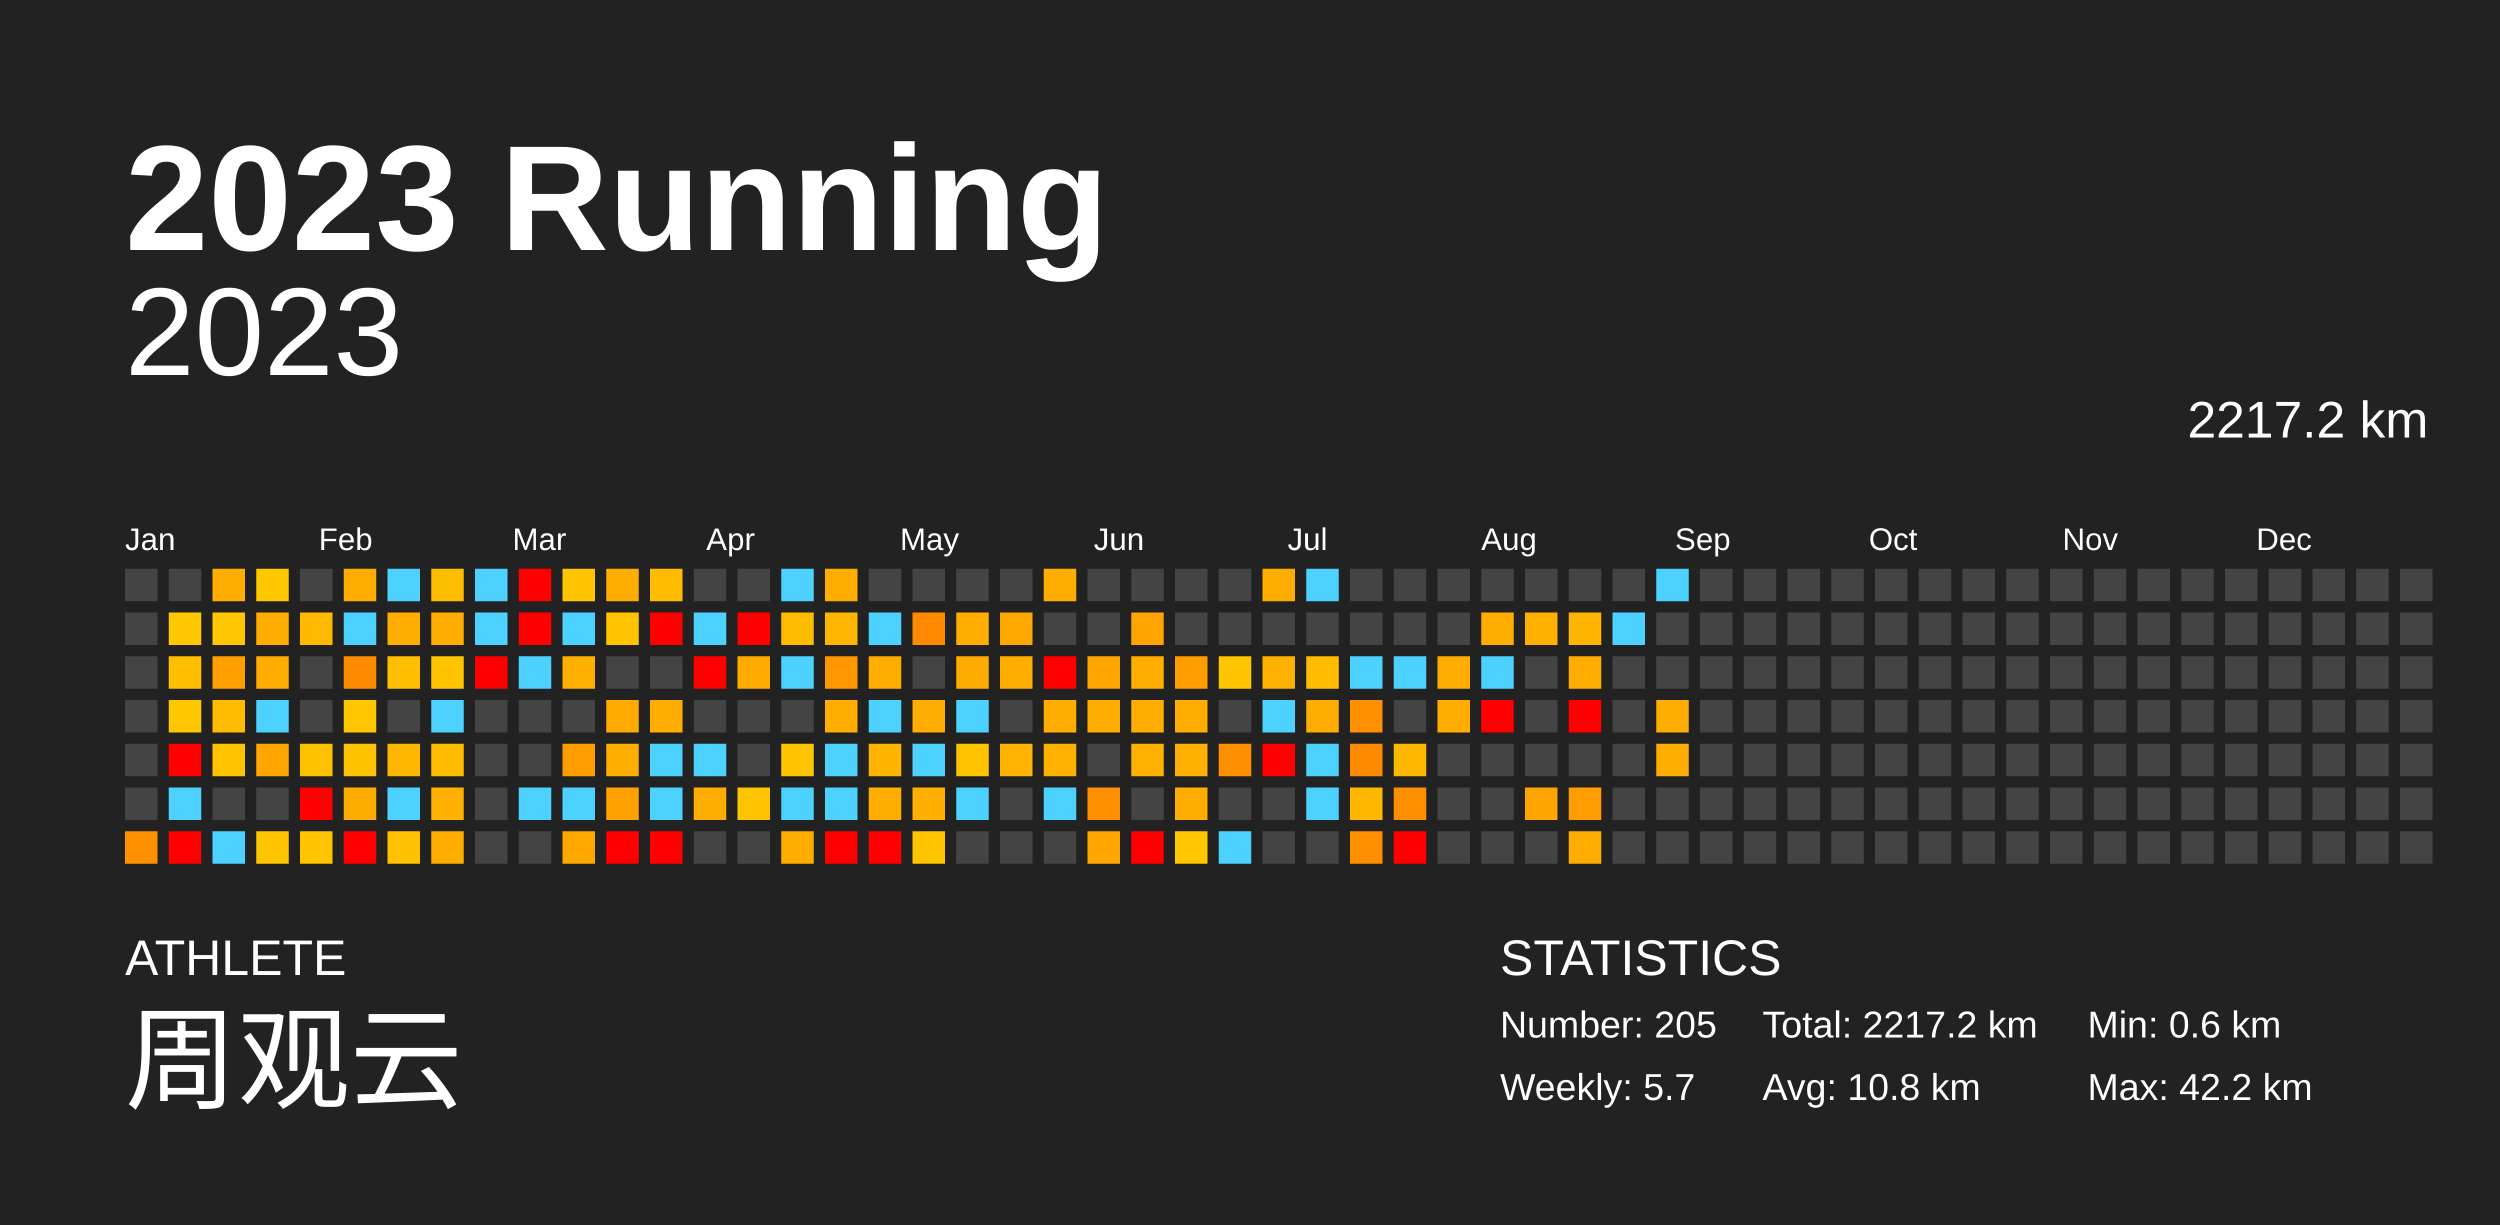
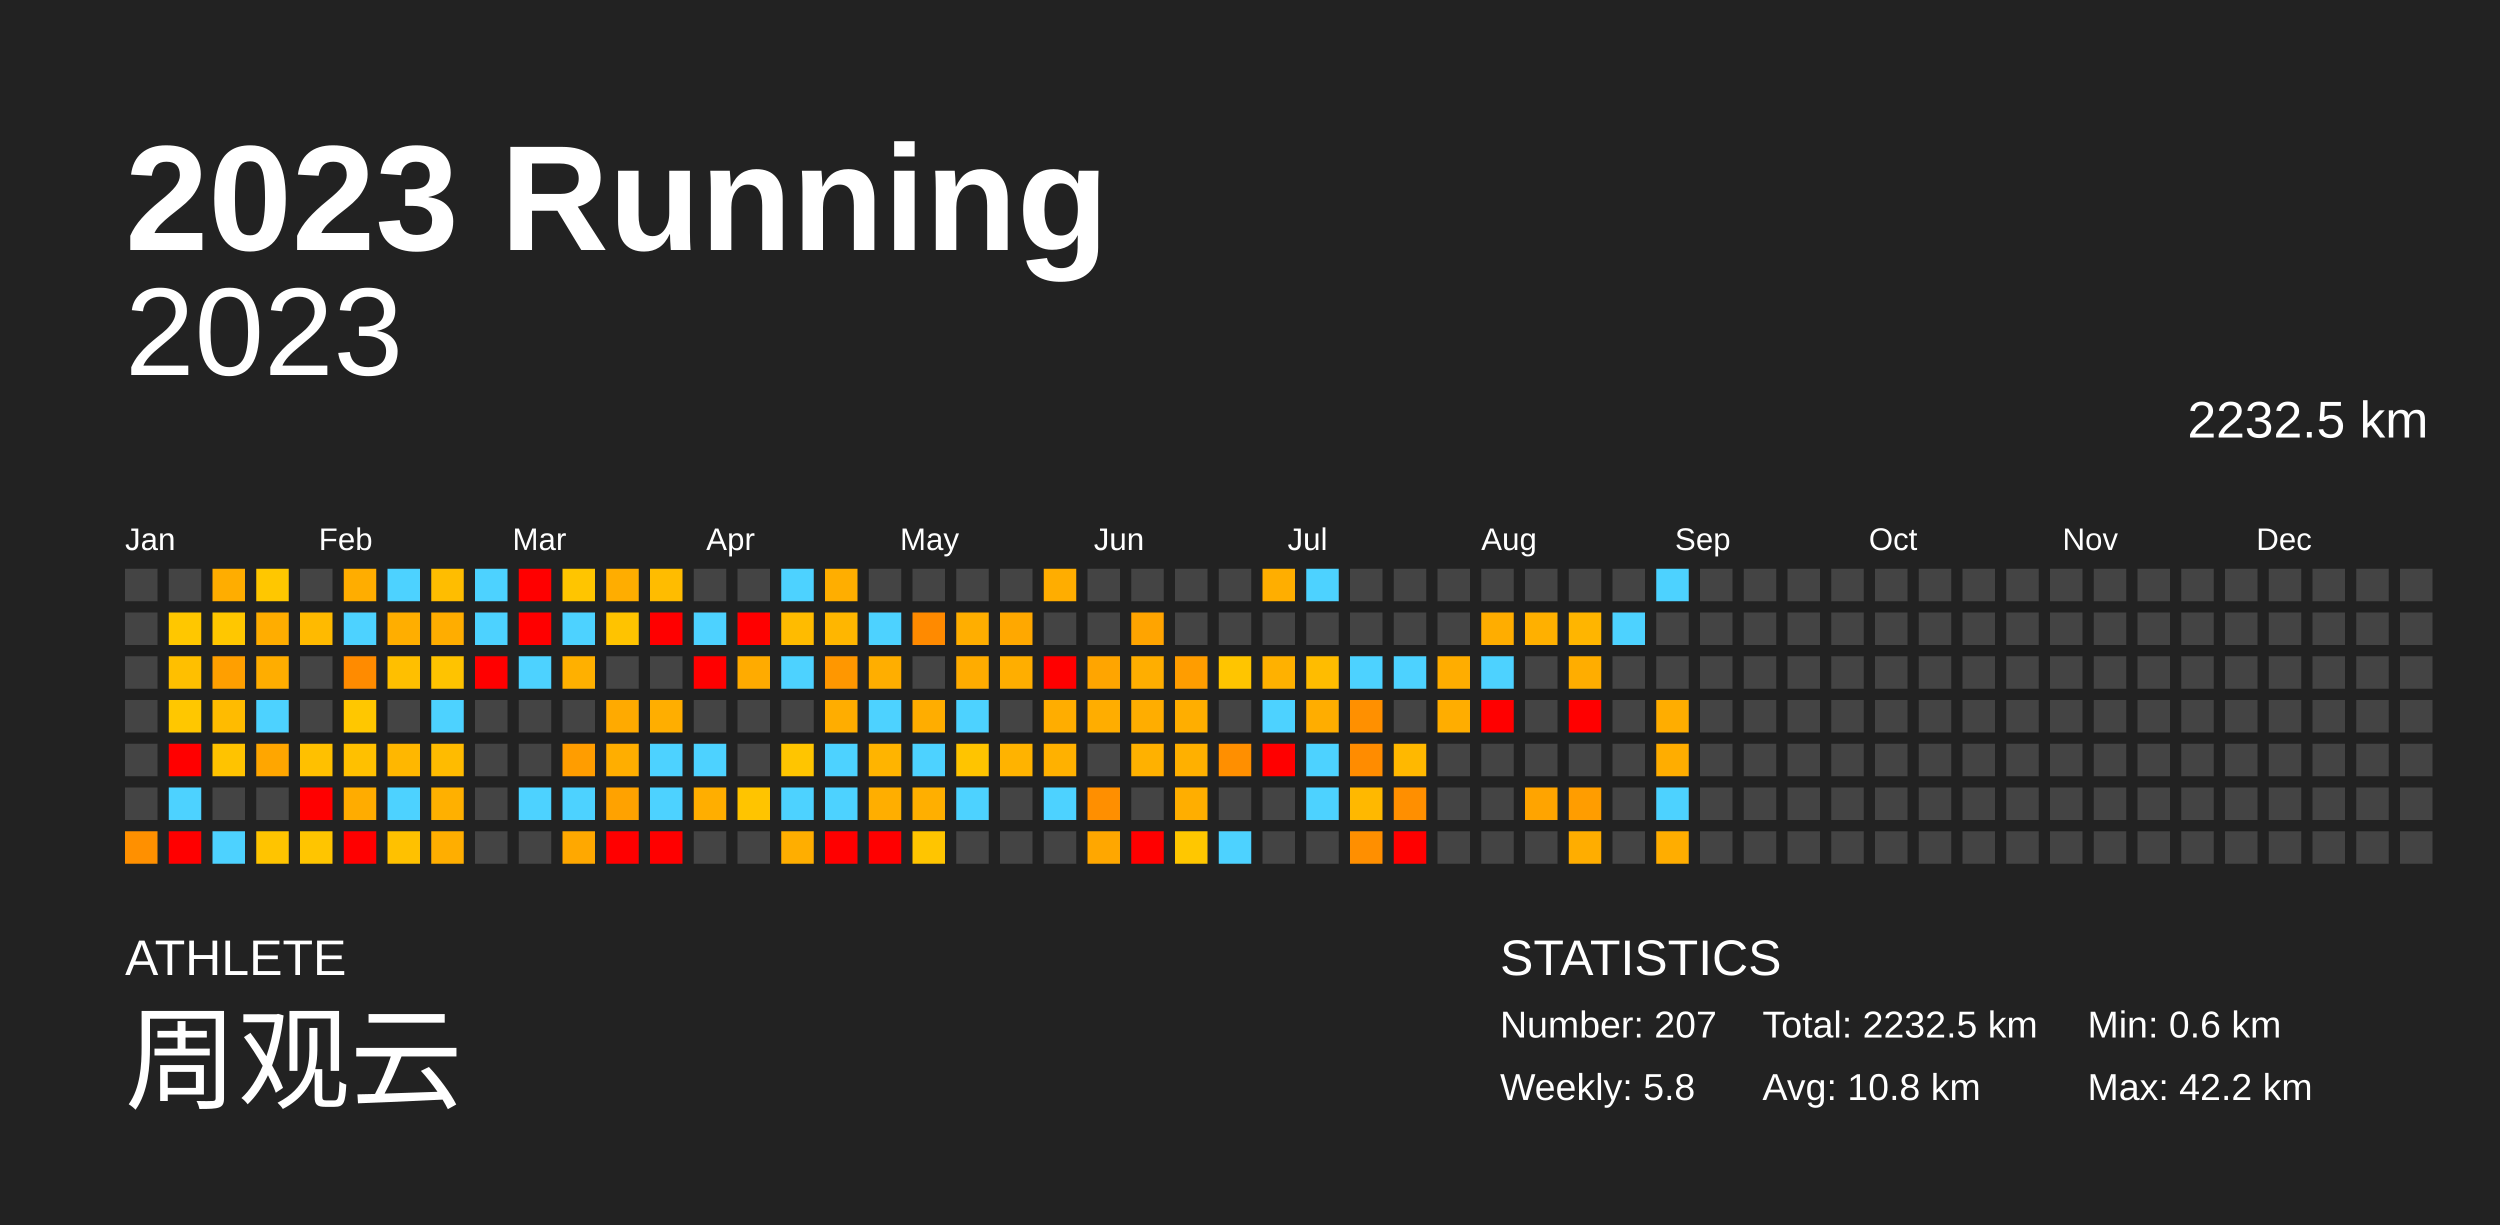
<svg xmlns="http://www.w3.org/2000/svg" baseProfile="full" height="98mm" version="1.1" viewBox="0,0,200,98" width="200mm">
  <defs />
  <rect fill="#222222" height="98" width="200" x="0" y="0" />
  <text fill="#FFFFFF" style="font-size:12px; font-family:Arial; font-weight:bold;" x="10" y="20">2023 Running</text>
  <text fill="#FFFFFF" style="font-size:4px; font-family:Arial" x="10" y="78">ATHLETE</text>
  <text fill="#FFFFFF" style="font-size:9px; font-family:Arial" x="10" y="88">周观云</text>
  <text fill="#FFFFFF" style="font-size:4px; font-family:Arial" x="120" y="78">STATISTICS</text>
-   <text fill="#FFFFFF" style="font-size:3px; font-family:Arial" x="120" y="83">Number: 205</text>
-   <text fill="#FFFFFF" style="font-size:3px; font-family:Arial" x="120" y="88">Weekly: 5.7</text>
-   <text fill="#FFFFFF" style="font-size:3px; font-family:Arial" x="141" y="83">Total: 2217.2 km</text>
+   <text fill="#FFFFFF" style="font-size:3px; font-family:Arial" x="120" y="83">Number: 207</text>
+   <text fill="#FFFFFF" style="font-size:3px; font-family:Arial" x="120" y="88">Weekly: 5.8</text>
+   <text fill="#FFFFFF" style="font-size:3px; font-family:Arial" x="141" y="83">Total: 2232.5 km</text>
  <text fill="#FFFFFF" style="font-size:3px; font-family:Arial" x="141" y="88">Avg: 10.8 km</text>
  <text fill="#FFFFFF" style="font-size:3px; font-family:Arial" x="167" y="83">Min: 0.6 km</text>
  <text fill="#FFFFFF" style="font-size:3px; font-family:Arial" x="167" y="88">Max: 42.2 km</text>
  <text alignment-baseline="hanging" fill="#FFFFFF" style="font-size:10.0px; font-family:Arial;" x="10" y="30">2023</text>
-   <text alignment-baseline="hanging" fill="#FFFFFF" style="font-size:4.125px; font-family:Arial;" x="175" y="35">2217.2 km</text>
+   <text alignment-baseline="hanging" fill="#FFFFFF" style="font-size:4.125px; font-family:Arial;" x="175" y="35">2232.5 km</text>
  <text fill="#FFFFFF" style="font-size:2.5px; font-family:Arial" x="10.0" y="44">Jan</text>
  <text fill="#FFFFFF" style="font-size:2.5px; font-family:Arial" x="25.5" y="44">Feb</text>
  <text fill="#FFFFFF" style="font-size:2.5px; font-family:Arial" x="41.0" y="44">Mar</text>
  <text fill="#FFFFFF" style="font-size:2.5px; font-family:Arial" x="56.5" y="44">Apr</text>
  <text fill="#FFFFFF" style="font-size:2.5px; font-family:Arial" x="72.0" y="44">May</text>
  <text fill="#FFFFFF" style="font-size:2.5px; font-family:Arial" x="87.5" y="44">Jun</text>
  <text fill="#FFFFFF" style="font-size:2.5px; font-family:Arial" x="103.0" y="44">Jul</text>
  <text fill="#FFFFFF" style="font-size:2.5px; font-family:Arial" x="118.5" y="44">Aug</text>
  <text fill="#FFFFFF" style="font-size:2.5px; font-family:Arial" x="134.0" y="44">Sep</text>
  <text fill="#FFFFFF" style="font-size:2.5px; font-family:Arial" x="149.5" y="44">Oct</text>
  <text fill="#FFFFFF" style="font-size:2.5px; font-family:Arial" x="165.0" y="44">Nov</text>
  <text fill="#FFFFFF" style="font-size:2.5px; font-family:Arial" x="180.5" y="44">Dec</text>
  <rect fill="#444444" height="2.6" width="2.6" x="10.0" y="45.5" />
  <rect fill="#444444" height="2.6" width="2.6" x="10.0" y="49.0" />
  <rect fill="#444444" height="2.6" width="2.6" x="10.0" y="52.5" />
  <rect fill="#444444" height="2.6" width="2.6" x="10.0" y="56.0" />
  <rect fill="#444444" height="2.6" width="2.6" x="10.0" y="59.5" />
  <rect fill="#444444" height="2.6" width="2.6" x="10.0" y="63.0" />
  <rect fill="#ff9000" height="2.6" width="2.6" x="10.0" y="66.5" />
  <rect fill="#444444" height="2.6" width="2.6" x="13.5" y="45.5" />
  <rect fill="#ffc700" height="2.6" width="2.6" x="13.5" y="49.0" />
  <rect fill="#ffbf00" height="2.6" width="2.6" x="13.5" y="52.5" />
  <rect fill="#ffc700" height="2.6" width="2.6" x="13.5" y="56.0" />
  <rect fill="red" height="2.6" width="2.6" x="13.5" y="59.5" />
  <rect fill="#4dd2ff" height="2.6" width="2.6" x="13.5" y="63.0" />
  <rect fill="red" height="2.6" width="2.6" x="13.5" y="66.5" />
  <rect fill="#ffad00" height="2.6" width="2.6" x="17.0" y="45.5" />
  <rect fill="#ffc700" height="2.6" width="2.6" x="17.0" y="49.0" />
  <rect fill="#ff9f00" height="2.6" width="2.6" x="17.0" y="52.5" />
  <rect fill="#ffbb00" height="2.6" width="2.6" x="17.0" y="56.0" />
  <rect fill="#ffc300" height="2.6" width="2.6" x="17.0" y="59.5" />
  <rect fill="#444444" height="2.6" width="2.6" x="17.0" y="63.0" />
  <rect fill="#4dd2ff" height="2.6" width="2.6" x="17.0" y="66.5" />
  <rect fill="#ffc700" height="2.6" width="2.6" x="20.5" y="45.5" />
  <rect fill="#ffad00" height="2.6" width="2.6" x="20.5" y="49.0" />
  <rect fill="#ffad00" height="2.6" width="2.6" x="20.5" y="52.5" />
  <rect fill="#4dd2ff" height="2.6" width="2.6" x="20.5" y="56.0" />
  <rect fill="#ffa600" height="2.6" width="2.6" x="20.5" y="59.5" />
  <rect fill="#444444" height="2.6" width="2.6" x="20.5" y="63.0" />
  <rect fill="#ffc400" height="2.6" width="2.6" x="20.5" y="66.5" />
  <rect fill="#444444" height="2.6" width="2.6" x="24.0" y="45.5" />
  <rect fill="#ffba00" height="2.6" width="2.6" x="24.0" y="49.0" />
  <rect fill="#444444" height="2.6" width="2.6" x="24.0" y="52.5" />
  <rect fill="#444444" height="2.6" width="2.6" x="24.0" y="56.0" />
  <rect fill="#ffc000" height="2.6" width="2.6" x="24.0" y="59.5" />
  <rect fill="red" height="2.6" width="2.6" x="24.0" y="63.0" />
  <rect fill="#ffc500" height="2.6" width="2.6" x="24.0" y="66.5" />
  <rect fill="#ffad00" height="2.6" width="2.6" x="27.5" y="45.5" />
  <rect fill="#4dd2ff" height="2.6" width="2.6" x="27.5" y="49.0" />
  <rect fill="#ff8b00" height="2.6" width="2.6" x="27.5" y="52.5" />
  <rect fill="#ffc700" height="2.6" width="2.6" x="27.5" y="56.0" />
  <rect fill="#ffc000" height="2.6" width="2.6" x="27.5" y="59.5" />
  <rect fill="#ffac00" height="2.6" width="2.6" x="27.5" y="63.0" />
  <rect fill="red" height="2.6" width="2.6" x="27.5" y="66.5" />
  <rect fill="#4dd2ff" height="2.6" width="2.6" x="31.0" y="45.5" />
  <rect fill="#ffae00" height="2.6" width="2.6" x="31.0" y="49.0" />
  <rect fill="#ffbf00" height="2.6" width="2.6" x="31.0" y="52.5" />
  <rect fill="#444444" height="2.6" width="2.6" x="31.0" y="56.0" />
  <rect fill="#ffb700" height="2.6" width="2.6" x="31.0" y="59.5" />
  <rect fill="#4dd2ff" height="2.6" width="2.6" x="31.0" y="63.0" />
  <rect fill="#ffc100" height="2.6" width="2.6" x="31.0" y="66.5" />
  <rect fill="#ffbd00" height="2.6" width="2.6" x="34.5" y="45.5" />
  <rect fill="#ffad00" height="2.6" width="2.6" x="34.5" y="49.0" />
  <rect fill="#ffc300" height="2.6" width="2.6" x="34.5" y="52.5" />
  <rect fill="#4dd2ff" height="2.6" width="2.6" x="34.5" y="56.0" />
  <rect fill="#ffbb00" height="2.6" width="2.6" x="34.5" y="59.5" />
  <rect fill="#ffb000" height="2.6" width="2.6" x="34.5" y="63.0" />
  <rect fill="#ffae00" height="2.6" width="2.6" x="34.5" y="66.5" />
  <rect fill="#4dd2ff" height="2.6" width="2.6" x="38.0" y="45.5" />
  <rect fill="#4dd2ff" height="2.6" width="2.6" x="38.0" y="49.0" />
  <rect fill="red" height="2.6" width="2.6" x="38.0" y="52.5" />
  <rect fill="#444444" height="2.6" width="2.6" x="38.0" y="56.0" />
  <rect fill="#444444" height="2.6" width="2.6" x="38.0" y="59.5" />
  <rect fill="#444444" height="2.6" width="2.6" x="38.0" y="63.0" />
  <rect fill="#444444" height="2.6" width="2.6" x="38.0" y="66.5" />
  <rect fill="red" height="2.6" width="2.6" x="41.5" y="45.5" />
  <rect fill="red" height="2.6" width="2.6" x="41.5" y="49.0" />
  <rect fill="#4dd2ff" height="2.6" width="2.6" x="41.5" y="52.5" />
  <rect fill="#444444" height="2.6" width="2.6" x="41.5" y="56.0" />
  <rect fill="#444444" height="2.6" width="2.6" x="41.5" y="59.5" />
  <rect fill="#4dd2ff" height="2.6" width="2.6" x="41.5" y="63.0" />
  <rect fill="#444444" height="2.6" width="2.6" x="41.5" y="66.5" />
  <rect fill="#ffc500" height="2.6" width="2.6" x="45.0" y="45.5" />
  <rect fill="#4dd2ff" height="2.6" width="2.6" x="45.0" y="49.0" />
  <rect fill="#ffb000" height="2.6" width="2.6" x="45.0" y="52.5" />
  <rect fill="#444444" height="2.6" width="2.6" x="45.0" y="56.0" />
  <rect fill="#ff9d00" height="2.6" width="2.6" x="45.0" y="59.5" />
  <rect fill="#4dd2ff" height="2.6" width="2.6" x="45.0" y="63.0" />
  <rect fill="#ffa800" height="2.6" width="2.6" x="45.0" y="66.5" />
  <rect fill="#ffad00" height="2.6" width="2.6" x="48.5" y="45.5" />
  <rect fill="#ffc300" height="2.6" width="2.6" x="48.5" y="49.0" />
  <rect fill="#444444" height="2.6" width="2.6" x="48.5" y="52.5" />
  <rect fill="#ffaa00" height="2.6" width="2.6" x="48.5" y="56.0" />
  <rect fill="#ffae00" height="2.6" width="2.6" x="48.5" y="59.5" />
  <rect fill="#ffa200" height="2.6" width="2.6" x="48.5" y="63.0" />
  <rect fill="red" height="2.6" width="2.6" x="48.5" y="66.5" />
  <rect fill="#ffbc00" height="2.6" width="2.6" x="52.0" y="45.5" />
  <rect fill="red" height="2.6" width="2.6" x="52.0" y="49.0" />
  <rect fill="#444444" height="2.6" width="2.6" x="52.0" y="52.5" />
  <rect fill="#ffae00" height="2.6" width="2.6" x="52.0" y="56.0" />
  <rect fill="#4dd2ff" height="2.6" width="2.6" x="52.0" y="59.5" />
  <rect fill="#4dd2ff" height="2.6" width="2.6" x="52.0" y="63.0" />
  <rect fill="red" height="2.6" width="2.6" x="52.0" y="66.5" />
  <rect fill="#444444" height="2.6" width="2.6" x="55.5" y="45.5" />
  <rect fill="#4dd2ff" height="2.6" width="2.6" x="55.5" y="49.0" />
  <rect fill="red" height="2.6" width="2.6" x="55.5" y="52.5" />
  <rect fill="#444444" height="2.6" width="2.6" x="55.5" y="56.0" />
  <rect fill="#4dd2ff" height="2.6" width="2.6" x="55.5" y="59.5" />
  <rect fill="#ffae00" height="2.6" width="2.6" x="55.5" y="63.0" />
  <rect fill="#444444" height="2.6" width="2.6" x="55.5" y="66.5" />
  <rect fill="#444444" height="2.6" width="2.6" x="59.0" y="45.5" />
  <rect fill="red" height="2.6" width="2.6" x="59.0" y="49.0" />
  <rect fill="#ffab00" height="2.6" width="2.6" x="59.0" y="52.5" />
  <rect fill="#444444" height="2.6" width="2.6" x="59.0" y="56.0" />
  <rect fill="#444444" height="2.6" width="2.6" x="59.0" y="59.5" />
  <rect fill="#ffc400" height="2.6" width="2.6" x="59.0" y="63.0" />
  <rect fill="#444444" height="2.6" width="2.6" x="59.0" y="66.5" />
  <rect fill="#4dd2ff" height="2.6" width="2.6" x="62.5" y="45.5" />
  <rect fill="#ffbb00" height="2.6" width="2.6" x="62.5" y="49.0" />
  <rect fill="#4dd2ff" height="2.6" width="2.6" x="62.5" y="52.5" />
  <rect fill="#444444" height="2.6" width="2.6" x="62.5" y="56.0" />
  <rect fill="#ffc500" height="2.6" width="2.6" x="62.5" y="59.5" />
  <rect fill="#4dd2ff" height="2.6" width="2.6" x="62.5" y="63.0" />
  <rect fill="#ffae00" height="2.6" width="2.6" x="62.5" y="66.5" />
  <rect fill="#ffae00" height="2.6" width="2.6" x="66.0" y="45.5" />
  <rect fill="#ffb600" height="2.6" width="2.6" x="66.0" y="49.0" />
  <rect fill="#ff9700" height="2.6" width="2.6" x="66.0" y="52.5" />
  <rect fill="#ffad00" height="2.6" width="2.6" x="66.0" y="56.0" />
  <rect fill="#4dd2ff" height="2.6" width="2.6" x="66.0" y="59.5" />
  <rect fill="#4dd2ff" height="2.6" width="2.6" x="66.0" y="63.0" />
  <rect fill="red" height="2.6" width="2.6" x="66.0" y="66.5" />
  <rect fill="#444444" height="2.6" width="2.6" x="69.5" y="45.5" />
  <rect fill="#4dd2ff" height="2.6" width="2.6" x="69.5" y="49.0" />
  <rect fill="#ffae00" height="2.6" width="2.6" x="69.5" y="52.5" />
  <rect fill="#4dd2ff" height="2.6" width="2.6" x="69.5" y="56.0" />
  <rect fill="#ffb400" height="2.6" width="2.6" x="69.5" y="59.5" />
  <rect fill="#ffae00" height="2.6" width="2.6" x="69.5" y="63.0" />
  <rect fill="red" height="2.6" width="2.6" x="69.5" y="66.5" />
  <rect fill="#444444" height="2.6" width="2.6" x="73.0" y="45.5" />
  <rect fill="#ff8a00" height="2.6" width="2.6" x="73.0" y="49.0" />
  <rect fill="#444444" height="2.6" width="2.6" x="73.0" y="52.5" />
  <rect fill="#ffad00" height="2.6" width="2.6" x="73.0" y="56.0" />
  <rect fill="#4dd2ff" height="2.6" width="2.6" x="73.0" y="59.5" />
  <rect fill="#ffaf00" height="2.6" width="2.6" x="73.0" y="63.0" />
  <rect fill="#ffc500" height="2.6" width="2.6" x="73.0" y="66.5" />
  <rect fill="#444444" height="2.6" width="2.6" x="76.5" y="45.5" />
  <rect fill="#ffae00" height="2.6" width="2.6" x="76.5" y="49.0" />
  <rect fill="#ffac00" height="2.6" width="2.6" x="76.5" y="52.5" />
  <rect fill="#4dd2ff" height="2.6" width="2.6" x="76.5" y="56.0" />
  <rect fill="#ffc400" height="2.6" width="2.6" x="76.5" y="59.5" />
  <rect fill="#4dd2ff" height="2.6" width="2.6" x="76.5" y="63.0" />
  <rect fill="#444444" height="2.6" width="2.6" x="76.5" y="66.5" />
  <rect fill="#444444" height="2.6" width="2.6" x="80.0" y="45.5" />
  <rect fill="#ffa800" height="2.6" width="2.6" x="80.0" y="49.0" />
  <rect fill="#ffae00" height="2.6" width="2.6" x="80.0" y="52.5" />
  <rect fill="#444444" height="2.6" width="2.6" x="80.0" y="56.0" />
  <rect fill="#ffb300" height="2.6" width="2.6" x="80.0" y="59.5" />
  <rect fill="#444444" height="2.6" width="2.6" x="80.0" y="63.0" />
  <rect fill="#444444" height="2.6" width="2.6" x="80.0" y="66.5" />
  <rect fill="#ffad00" height="2.6" width="2.6" x="83.5" y="45.5" />
  <rect fill="#444444" height="2.6" width="2.6" x="83.5" y="49.0" />
  <rect fill="red" height="2.6" width="2.6" x="83.5" y="52.5" />
  <rect fill="#ffad00" height="2.6" width="2.6" x="83.5" y="56.0" />
  <rect fill="#ffb100" height="2.6" width="2.6" x="83.5" y="59.5" />
  <rect fill="#4dd2ff" height="2.6" width="2.6" x="83.5" y="63.0" />
  <rect fill="#444444" height="2.6" width="2.6" x="83.5" y="66.5" />
  <rect fill="#444444" height="2.6" width="2.6" x="87.0" y="45.5" />
  <rect fill="#444444" height="2.6" width="2.6" x="87.0" y="49.0" />
  <rect fill="#ffa500" height="2.6" width="2.6" x="87.0" y="52.5" />
  <rect fill="#ffad00" height="2.6" width="2.6" x="87.0" y="56.0" />
  <rect fill="#444444" height="2.6" width="2.6" x="87.0" y="59.5" />
  <rect fill="#ff8f00" height="2.6" width="2.6" x="87.0" y="63.0" />
  <rect fill="#ffa700" height="2.6" width="2.6" x="87.0" y="66.5" />
  <rect fill="#444444" height="2.6" width="2.6" x="90.5" y="45.5" />
  <rect fill="#ffa400" height="2.6" width="2.6" x="90.5" y="49.0" />
  <rect fill="#ffae00" height="2.6" width="2.6" x="90.5" y="52.5" />
  <rect fill="#ffad00" height="2.6" width="2.6" x="90.5" y="56.0" />
  <rect fill="#ffb100" height="2.6" width="2.6" x="90.5" y="59.5" />
  <rect fill="#444444" height="2.6" width="2.6" x="90.5" y="63.0" />
  <rect fill="red" height="2.6" width="2.6" x="90.5" y="66.5" />
  <rect fill="#444444" height="2.6" width="2.6" x="94.0" y="45.5" />
  <rect fill="#444444" height="2.6" width="2.6" x="94.0" y="49.0" />
  <rect fill="#ff9d00" height="2.6" width="2.6" x="94.0" y="52.5" />
  <rect fill="#ffae00" height="2.6" width="2.6" x="94.0" y="56.0" />
  <rect fill="#ffb000" height="2.6" width="2.6" x="94.0" y="59.5" />
  <rect fill="#ffae00" height="2.6" width="2.6" x="94.0" y="63.0" />
  <rect fill="#ffc700" height="2.6" width="2.6" x="94.0" y="66.5" />
  <rect fill="#444444" height="2.6" width="2.6" x="97.5" y="45.5" />
  <rect fill="#444444" height="2.6" width="2.6" x="97.5" y="49.0" />
  <rect fill="#ffc500" height="2.6" width="2.6" x="97.5" y="52.5" />
  <rect fill="#444444" height="2.6" width="2.6" x="97.5" y="56.0" />
  <rect fill="#ff8f00" height="2.6" width="2.6" x="97.5" y="59.5" />
  <rect fill="#444444" height="2.6" width="2.6" x="97.5" y="63.0" />
  <rect fill="#4dd2ff" height="2.6" width="2.6" x="97.5" y="66.5" />
  <rect fill="#ffae00" height="2.6" width="2.6" x="101.0" y="45.5" />
  <rect fill="#444444" height="2.6" width="2.6" x="101.0" y="49.0" />
  <rect fill="#ffb100" height="2.6" width="2.6" x="101.0" y="52.5" />
  <rect fill="#4dd2ff" height="2.6" width="2.6" x="101.0" y="56.0" />
  <rect fill="red" height="2.6" width="2.6" x="101.0" y="59.5" />
  <rect fill="#444444" height="2.6" width="2.6" x="101.0" y="63.0" />
  <rect fill="#444444" height="2.6" width="2.6" x="101.0" y="66.5" />
  <rect fill="#4dd2ff" height="2.6" width="2.6" x="104.5" y="45.5" />
  <rect fill="#444444" height="2.6" width="2.6" x="104.5" y="49.0" />
  <rect fill="#ffbc00" height="2.6" width="2.6" x="104.5" y="52.5" />
  <rect fill="#ffad00" height="2.6" width="2.6" x="104.5" y="56.0" />
  <rect fill="#4dd2ff" height="2.6" width="2.6" x="104.5" y="59.5" />
  <rect fill="#4dd2ff" height="2.6" width="2.6" x="104.5" y="63.0" />
  <rect fill="#444444" height="2.6" width="2.6" x="104.5" y="66.5" />
  <rect fill="#444444" height="2.6" width="2.6" x="108.0" y="45.5" />
  <rect fill="#444444" height="2.6" width="2.6" x="108.0" y="49.0" />
  <rect fill="#4dd2ff" height="2.6" width="2.6" x="108.0" y="52.5" />
  <rect fill="#ff9000" height="2.6" width="2.6" x="108.0" y="56.0" />
  <rect fill="#ff8c00" height="2.6" width="2.6" x="108.0" y="59.5" />
  <rect fill="#ffb800" height="2.6" width="2.6" x="108.0" y="63.0" />
  <rect fill="#ff8f00" height="2.6" width="2.6" x="108.0" y="66.5" />
  <rect fill="#444444" height="2.6" width="2.6" x="111.5" y="45.5" />
  <rect fill="#444444" height="2.6" width="2.6" x="111.5" y="49.0" />
  <rect fill="#4dd2ff" height="2.6" width="2.6" x="111.5" y="52.5" />
  <rect fill="#444444" height="2.6" width="2.6" x="111.5" y="56.0" />
  <rect fill="#ffb800" height="2.6" width="2.6" x="111.5" y="59.5" />
  <rect fill="#ff8f00" height="2.6" width="2.6" x="111.5" y="63.0" />
  <rect fill="red" height="2.6" width="2.6" x="111.5" y="66.5" />
  <rect fill="#444444" height="2.6" width="2.6" x="115.0" y="45.5" />
  <rect fill="#444444" height="2.6" width="2.6" x="115.0" y="49.0" />
  <rect fill="#ffad00" height="2.6" width="2.6" x="115.0" y="52.5" />
  <rect fill="#ffad00" height="2.6" width="2.6" x="115.0" y="56.0" />
  <rect fill="#444444" height="2.6" width="2.6" x="115.0" y="59.5" />
  <rect fill="#444444" height="2.6" width="2.6" x="115.0" y="63.0" />
  <rect fill="#444444" height="2.6" width="2.6" x="115.0" y="66.5" />
  <rect fill="#444444" height="2.6" width="2.6" x="118.5" y="45.5" />
  <rect fill="#ffad00" height="2.6" width="2.6" x="118.5" y="49.0" />
  <rect fill="#4dd2ff" height="2.6" width="2.6" x="118.5" y="52.5" />
  <rect fill="red" height="2.6" width="2.6" x="118.5" y="56.0" />
  <rect fill="#444444" height="2.6" width="2.6" x="118.5" y="59.5" />
  <rect fill="#444444" height="2.6" width="2.6" x="118.5" y="63.0" />
  <rect fill="#444444" height="2.6" width="2.6" x="118.5" y="66.5" />
  <rect fill="#444444" height="2.6" width="2.6" x="122.0" y="45.5" />
  <rect fill="#ffb000" height="2.6" width="2.6" x="122.0" y="49.0" />
  <rect fill="#444444" height="2.6" width="2.6" x="122.0" y="52.5" />
  <rect fill="#444444" height="2.6" width="2.6" x="122.0" y="56.0" />
  <rect fill="#444444" height="2.6" width="2.6" x="122.0" y="59.5" />
  <rect fill="#ffa400" height="2.6" width="2.6" x="122.0" y="63.0" />
  <rect fill="#444444" height="2.6" width="2.6" x="122.0" y="66.5" />
  <rect fill="#444444" height="2.6" width="2.6" x="125.5" y="45.5" />
  <rect fill="#ffb500" height="2.6" width="2.6" x="125.5" y="49.0" />
  <rect fill="#ffad00" height="2.6" width="2.6" x="125.5" y="52.5" />
  <rect fill="red" height="2.6" width="2.6" x="125.5" y="56.0" />
  <rect fill="#444444" height="2.6" width="2.6" x="125.5" y="59.5" />
  <rect fill="#ff9d00" height="2.6" width="2.6" x="125.5" y="63.0" />
  <rect fill="#ffad00" height="2.6" width="2.6" x="125.5" y="66.5" />
  <rect fill="#444444" height="2.6" width="2.6" x="129.0" y="45.5" />
  <rect fill="#4dd2ff" height="2.6" width="2.6" x="129.0" y="49.0" />
  <rect fill="#444444" height="2.6" width="2.6" x="129.0" y="52.5" />
  <rect fill="#444444" height="2.6" width="2.6" x="129.0" y="56.0" />
  <rect fill="#444444" height="2.6" width="2.6" x="129.0" y="59.5" />
  <rect fill="#444444" height="2.6" width="2.6" x="129.0" y="63.0" />
  <rect fill="#444444" height="2.6" width="2.6" x="129.0" y="66.5" />
  <rect fill="#4dd2ff" height="2.6" width="2.6" x="132.5" y="45.5" />
  <rect fill="#444444" height="2.6" width="2.6" x="132.5" y="49.0" />
  <rect fill="#444444" height="2.6" width="2.6" x="132.5" y="52.5" />
  <rect fill="#ffad00" height="2.6" width="2.6" x="132.5" y="56.0" />
  <rect fill="#ffad00" height="2.6" width="2.6" x="132.5" y="59.5" />
-   <rect fill="#444444" height="2.6" width="2.6" x="132.5" y="63.0" />
-   <rect fill="#444444" height="2.6" width="2.6" x="132.5" y="66.5" />
+   <rect fill="#4dd2ff" height="2.6" width="2.6" x="132.5" y="63.0" />
+   <rect fill="#ffad00" height="2.6" width="2.6" x="132.5" y="66.5" />
  <rect fill="#444444" height="2.6" width="2.6" x="136.0" y="45.5" />
  <rect fill="#444444" height="2.6" width="2.6" x="136.0" y="49.0" />
  <rect fill="#444444" height="2.6" width="2.6" x="136.0" y="52.5" />
  <rect fill="#444444" height="2.6" width="2.6" x="136.0" y="56.0" />
  <rect fill="#444444" height="2.6" width="2.6" x="136.0" y="59.5" />
  <rect fill="#444444" height="2.6" width="2.6" x="136.0" y="63.0" />
  <rect fill="#444444" height="2.6" width="2.6" x="136.0" y="66.5" />
  <rect fill="#444444" height="2.6" width="2.6" x="139.5" y="45.5" />
  <rect fill="#444444" height="2.6" width="2.6" x="139.5" y="49.0" />
  <rect fill="#444444" height="2.6" width="2.6" x="139.5" y="52.5" />
  <rect fill="#444444" height="2.6" width="2.6" x="139.5" y="56.0" />
  <rect fill="#444444" height="2.6" width="2.6" x="139.5" y="59.5" />
  <rect fill="#444444" height="2.6" width="2.6" x="139.5" y="63.0" />
  <rect fill="#444444" height="2.6" width="2.6" x="139.5" y="66.5" />
  <rect fill="#444444" height="2.6" width="2.6" x="143.0" y="45.5" />
  <rect fill="#444444" height="2.6" width="2.6" x="143.0" y="49.0" />
  <rect fill="#444444" height="2.6" width="2.6" x="143.0" y="52.5" />
  <rect fill="#444444" height="2.6" width="2.6" x="143.0" y="56.0" />
  <rect fill="#444444" height="2.6" width="2.6" x="143.0" y="59.5" />
  <rect fill="#444444" height="2.6" width="2.6" x="143.0" y="63.0" />
  <rect fill="#444444" height="2.6" width="2.6" x="143.0" y="66.5" />
  <rect fill="#444444" height="2.6" width="2.6" x="146.5" y="45.5" />
  <rect fill="#444444" height="2.6" width="2.6" x="146.5" y="49.0" />
  <rect fill="#444444" height="2.6" width="2.6" x="146.5" y="52.5" />
  <rect fill="#444444" height="2.6" width="2.6" x="146.5" y="56.0" />
  <rect fill="#444444" height="2.6" width="2.6" x="146.5" y="59.5" />
  <rect fill="#444444" height="2.6" width="2.6" x="146.5" y="63.0" />
  <rect fill="#444444" height="2.6" width="2.6" x="146.5" y="66.5" />
  <rect fill="#444444" height="2.6" width="2.6" x="150.0" y="45.5" />
  <rect fill="#444444" height="2.6" width="2.6" x="150.0" y="49.0" />
  <rect fill="#444444" height="2.6" width="2.6" x="150.0" y="52.5" />
  <rect fill="#444444" height="2.6" width="2.6" x="150.0" y="56.0" />
  <rect fill="#444444" height="2.6" width="2.6" x="150.0" y="59.5" />
  <rect fill="#444444" height="2.6" width="2.6" x="150.0" y="63.0" />
  <rect fill="#444444" height="2.6" width="2.6" x="150.0" y="66.5" />
  <rect fill="#444444" height="2.6" width="2.6" x="153.5" y="45.5" />
  <rect fill="#444444" height="2.6" width="2.6" x="153.5" y="49.0" />
  <rect fill="#444444" height="2.6" width="2.6" x="153.5" y="52.5" />
  <rect fill="#444444" height="2.6" width="2.6" x="153.5" y="56.0" />
  <rect fill="#444444" height="2.6" width="2.6" x="153.5" y="59.5" />
  <rect fill="#444444" height="2.6" width="2.6" x="153.5" y="63.0" />
  <rect fill="#444444" height="2.6" width="2.6" x="153.5" y="66.5" />
  <rect fill="#444444" height="2.6" width="2.6" x="157.0" y="45.5" />
  <rect fill="#444444" height="2.6" width="2.6" x="157.0" y="49.0" />
  <rect fill="#444444" height="2.6" width="2.6" x="157.0" y="52.5" />
  <rect fill="#444444" height="2.6" width="2.6" x="157.0" y="56.0" />
  <rect fill="#444444" height="2.6" width="2.6" x="157.0" y="59.5" />
  <rect fill="#444444" height="2.6" width="2.6" x="157.0" y="63.0" />
  <rect fill="#444444" height="2.6" width="2.6" x="157.0" y="66.5" />
  <rect fill="#444444" height="2.6" width="2.6" x="160.5" y="45.5" />
  <rect fill="#444444" height="2.6" width="2.6" x="160.5" y="49.0" />
  <rect fill="#444444" height="2.6" width="2.6" x="160.5" y="52.5" />
  <rect fill="#444444" height="2.6" width="2.6" x="160.5" y="56.0" />
  <rect fill="#444444" height="2.6" width="2.6" x="160.5" y="59.5" />
  <rect fill="#444444" height="2.6" width="2.6" x="160.5" y="63.0" />
  <rect fill="#444444" height="2.6" width="2.6" x="160.5" y="66.5" />
  <rect fill="#444444" height="2.6" width="2.6" x="164.0" y="45.5" />
  <rect fill="#444444" height="2.6" width="2.6" x="164.0" y="49.0" />
  <rect fill="#444444" height="2.6" width="2.6" x="164.0" y="52.5" />
  <rect fill="#444444" height="2.6" width="2.6" x="164.0" y="56.0" />
  <rect fill="#444444" height="2.6" width="2.6" x="164.0" y="59.5" />
  <rect fill="#444444" height="2.6" width="2.6" x="164.0" y="63.0" />
  <rect fill="#444444" height="2.6" width="2.6" x="164.0" y="66.5" />
  <rect fill="#444444" height="2.6" width="2.6" x="167.5" y="45.5" />
  <rect fill="#444444" height="2.6" width="2.6" x="167.5" y="49.0" />
  <rect fill="#444444" height="2.6" width="2.6" x="167.5" y="52.5" />
  <rect fill="#444444" height="2.6" width="2.6" x="167.5" y="56.0" />
  <rect fill="#444444" height="2.6" width="2.6" x="167.5" y="59.5" />
  <rect fill="#444444" height="2.6" width="2.6" x="167.5" y="63.0" />
  <rect fill="#444444" height="2.6" width="2.6" x="167.5" y="66.5" />
  <rect fill="#444444" height="2.6" width="2.6" x="171.0" y="45.5" />
  <rect fill="#444444" height="2.6" width="2.6" x="171.0" y="49.0" />
  <rect fill="#444444" height="2.6" width="2.6" x="171.0" y="52.5" />
  <rect fill="#444444" height="2.6" width="2.6" x="171.0" y="56.0" />
  <rect fill="#444444" height="2.6" width="2.6" x="171.0" y="59.5" />
  <rect fill="#444444" height="2.6" width="2.6" x="171.0" y="63.0" />
  <rect fill="#444444" height="2.6" width="2.6" x="171.0" y="66.5" />
  <rect fill="#444444" height="2.6" width="2.6" x="174.5" y="45.5" />
  <rect fill="#444444" height="2.6" width="2.6" x="174.5" y="49.0" />
  <rect fill="#444444" height="2.6" width="2.6" x="174.5" y="52.5" />
  <rect fill="#444444" height="2.6" width="2.6" x="174.5" y="56.0" />
  <rect fill="#444444" height="2.6" width="2.6" x="174.5" y="59.5" />
  <rect fill="#444444" height="2.6" width="2.6" x="174.5" y="63.0" />
  <rect fill="#444444" height="2.6" width="2.6" x="174.5" y="66.5" />
  <rect fill="#444444" height="2.6" width="2.6" x="178.0" y="45.5" />
  <rect fill="#444444" height="2.6" width="2.6" x="178.0" y="49.0" />
  <rect fill="#444444" height="2.6" width="2.6" x="178.0" y="52.5" />
  <rect fill="#444444" height="2.6" width="2.6" x="178.0" y="56.0" />
  <rect fill="#444444" height="2.6" width="2.6" x="178.0" y="59.5" />
  <rect fill="#444444" height="2.6" width="2.6" x="178.0" y="63.0" />
  <rect fill="#444444" height="2.6" width="2.6" x="178.0" y="66.5" />
  <rect fill="#444444" height="2.6" width="2.6" x="181.5" y="45.5" />
  <rect fill="#444444" height="2.6" width="2.6" x="181.5" y="49.0" />
  <rect fill="#444444" height="2.6" width="2.6" x="181.5" y="52.5" />
  <rect fill="#444444" height="2.6" width="2.6" x="181.5" y="56.0" />
  <rect fill="#444444" height="2.6" width="2.6" x="181.5" y="59.5" />
  <rect fill="#444444" height="2.6" width="2.6" x="181.5" y="63.0" />
  <rect fill="#444444" height="2.6" width="2.6" x="181.5" y="66.5" />
  <rect fill="#444444" height="2.6" width="2.6" x="185.0" y="45.5" />
  <rect fill="#444444" height="2.6" width="2.6" x="185.0" y="49.0" />
  <rect fill="#444444" height="2.6" width="2.6" x="185.0" y="52.5" />
  <rect fill="#444444" height="2.6" width="2.6" x="185.0" y="56.0" />
  <rect fill="#444444" height="2.6" width="2.6" x="185.0" y="59.5" />
  <rect fill="#444444" height="2.6" width="2.6" x="185.0" y="63.0" />
  <rect fill="#444444" height="2.6" width="2.6" x="185.0" y="66.5" />
  <rect fill="#444444" height="2.6" width="2.6" x="188.5" y="45.5" />
  <rect fill="#444444" height="2.6" width="2.6" x="188.5" y="49.0" />
  <rect fill="#444444" height="2.6" width="2.6" x="188.5" y="52.5" />
  <rect fill="#444444" height="2.6" width="2.6" x="188.5" y="56.0" />
  <rect fill="#444444" height="2.6" width="2.6" x="188.5" y="59.5" />
  <rect fill="#444444" height="2.6" width="2.6" x="188.5" y="63.0" />
  <rect fill="#444444" height="2.6" width="2.6" x="188.5" y="66.5" />
  <rect fill="#444444" height="2.6" width="2.6" x="192.0" y="45.5" />
  <rect fill="#444444" height="2.6" width="2.6" x="192.0" y="49.0" />
  <rect fill="#444444" height="2.6" width="2.6" x="192.0" y="52.5" />
  <rect fill="#444444" height="2.6" width="2.6" x="192.0" y="56.0" />
  <rect fill="#444444" height="2.6" width="2.6" x="192.0" y="59.5" />
  <rect fill="#444444" height="2.6" width="2.6" x="192.0" y="63.0" />
  <rect fill="#444444" height="2.6" width="2.6" x="192.0" y="66.5" />
</svg>
